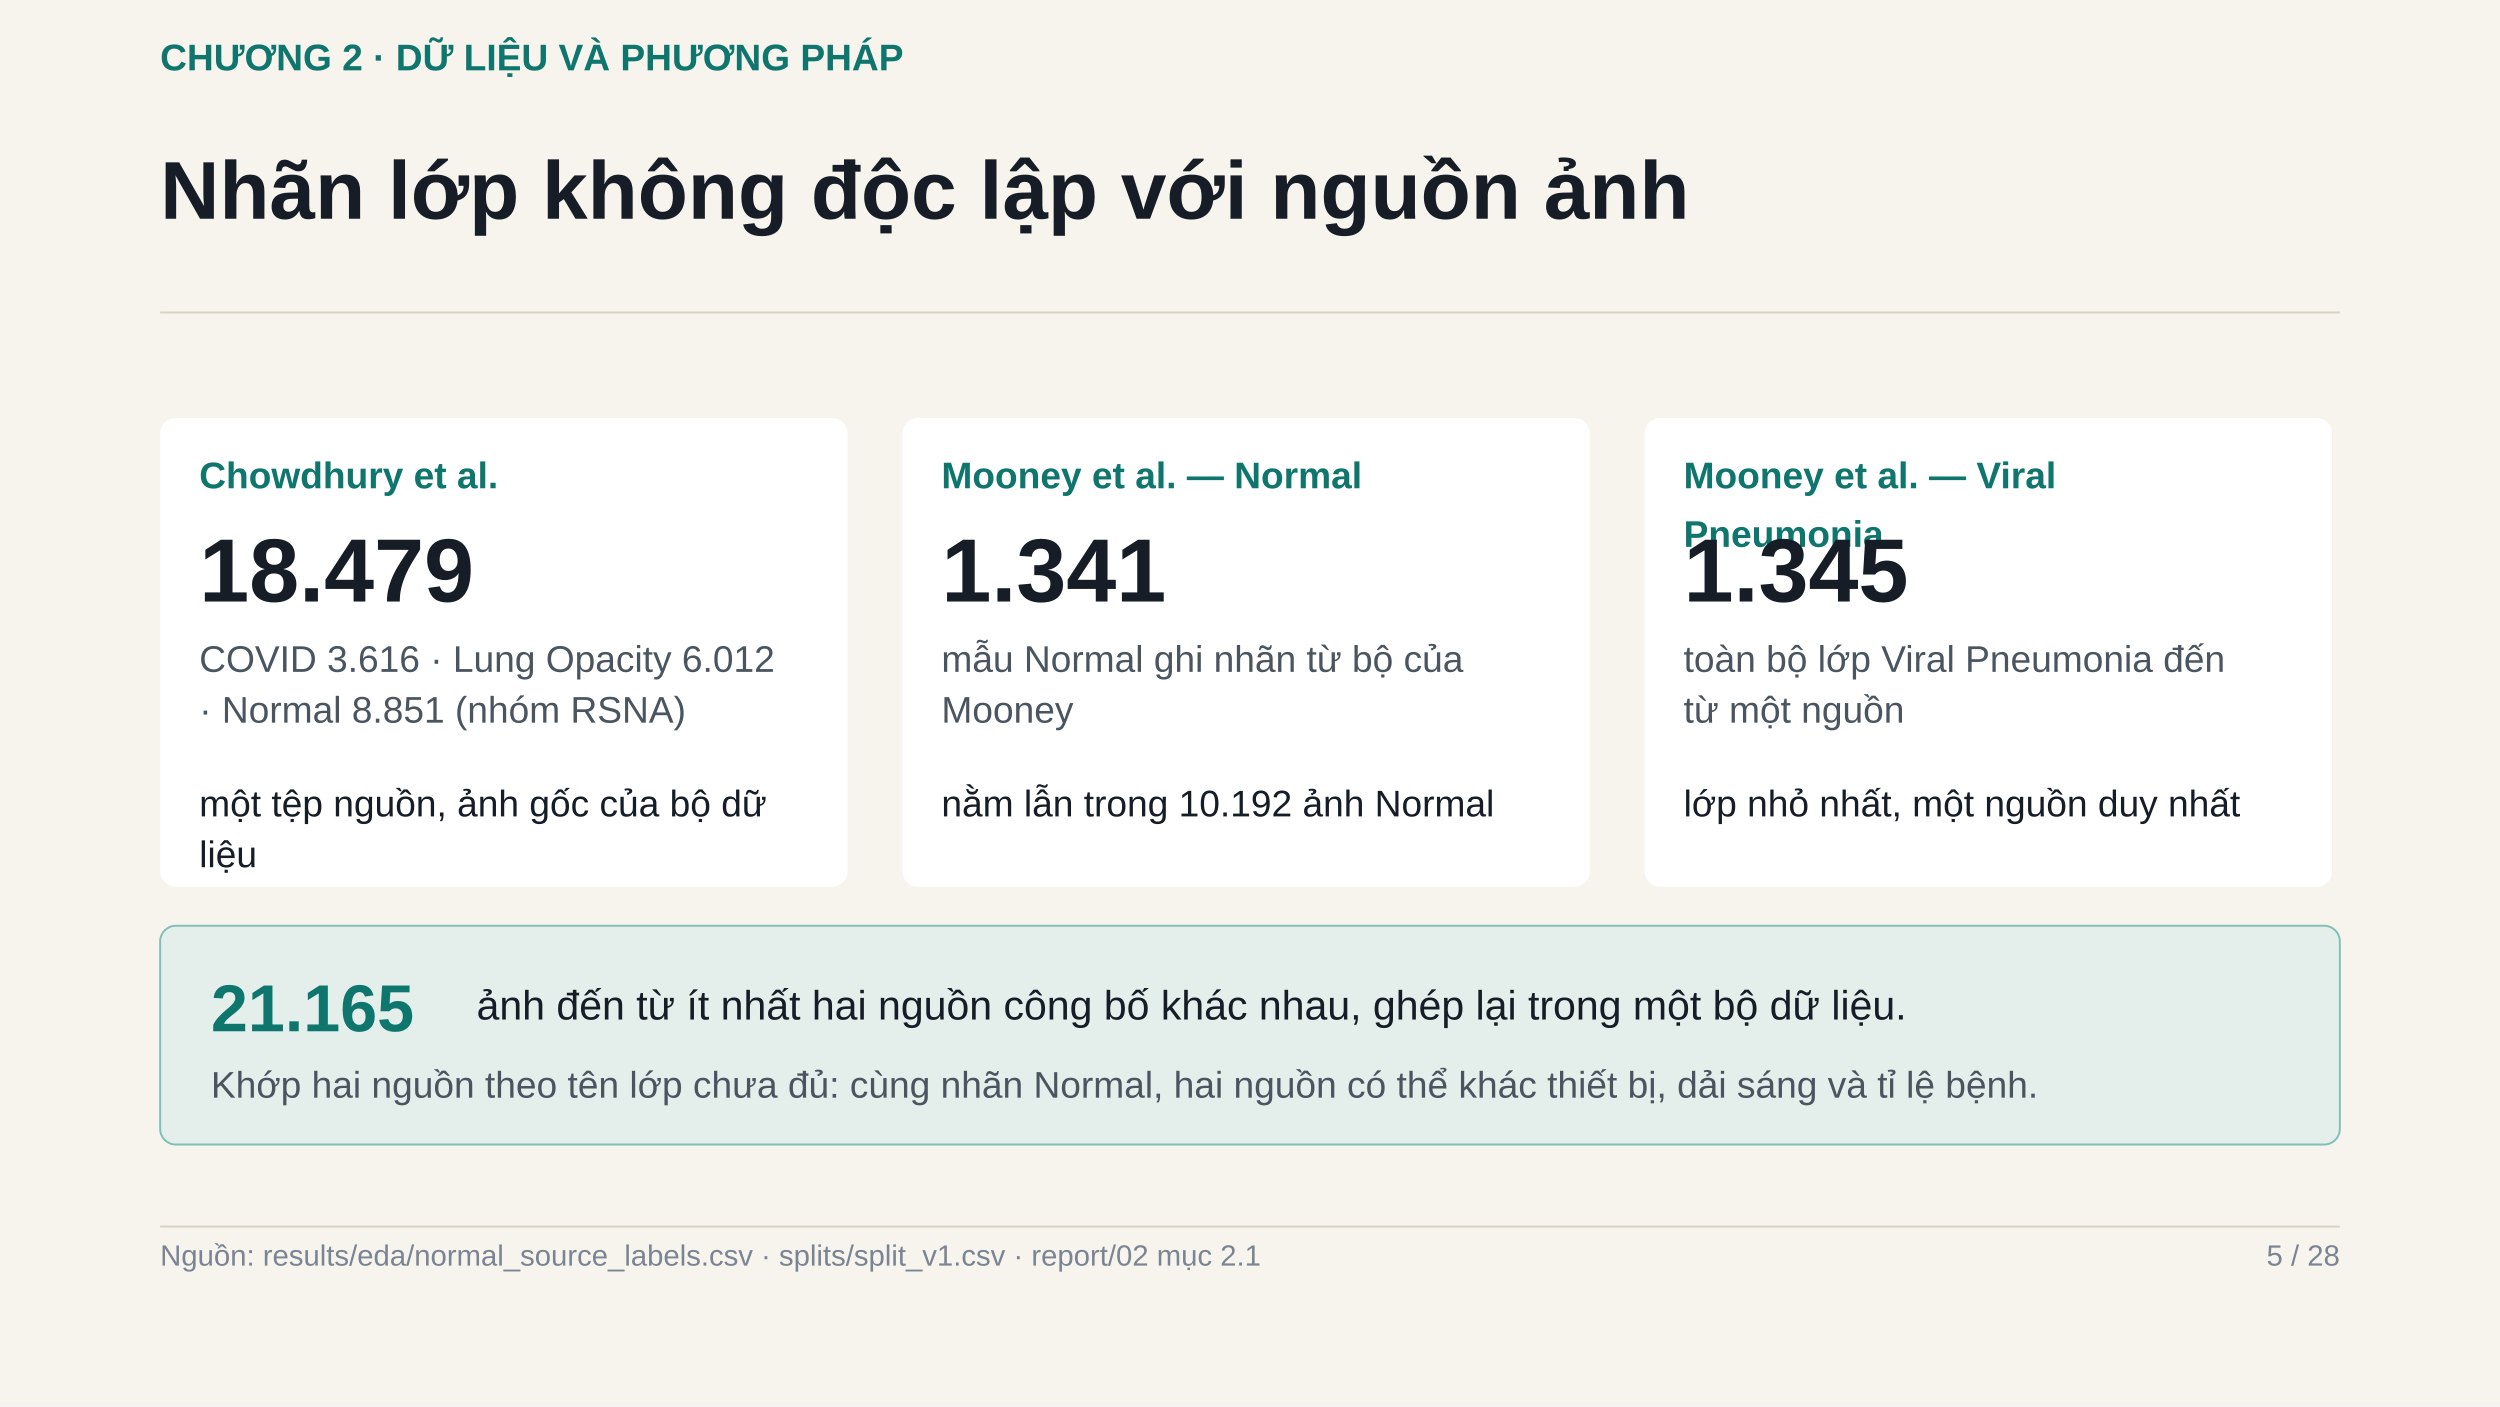
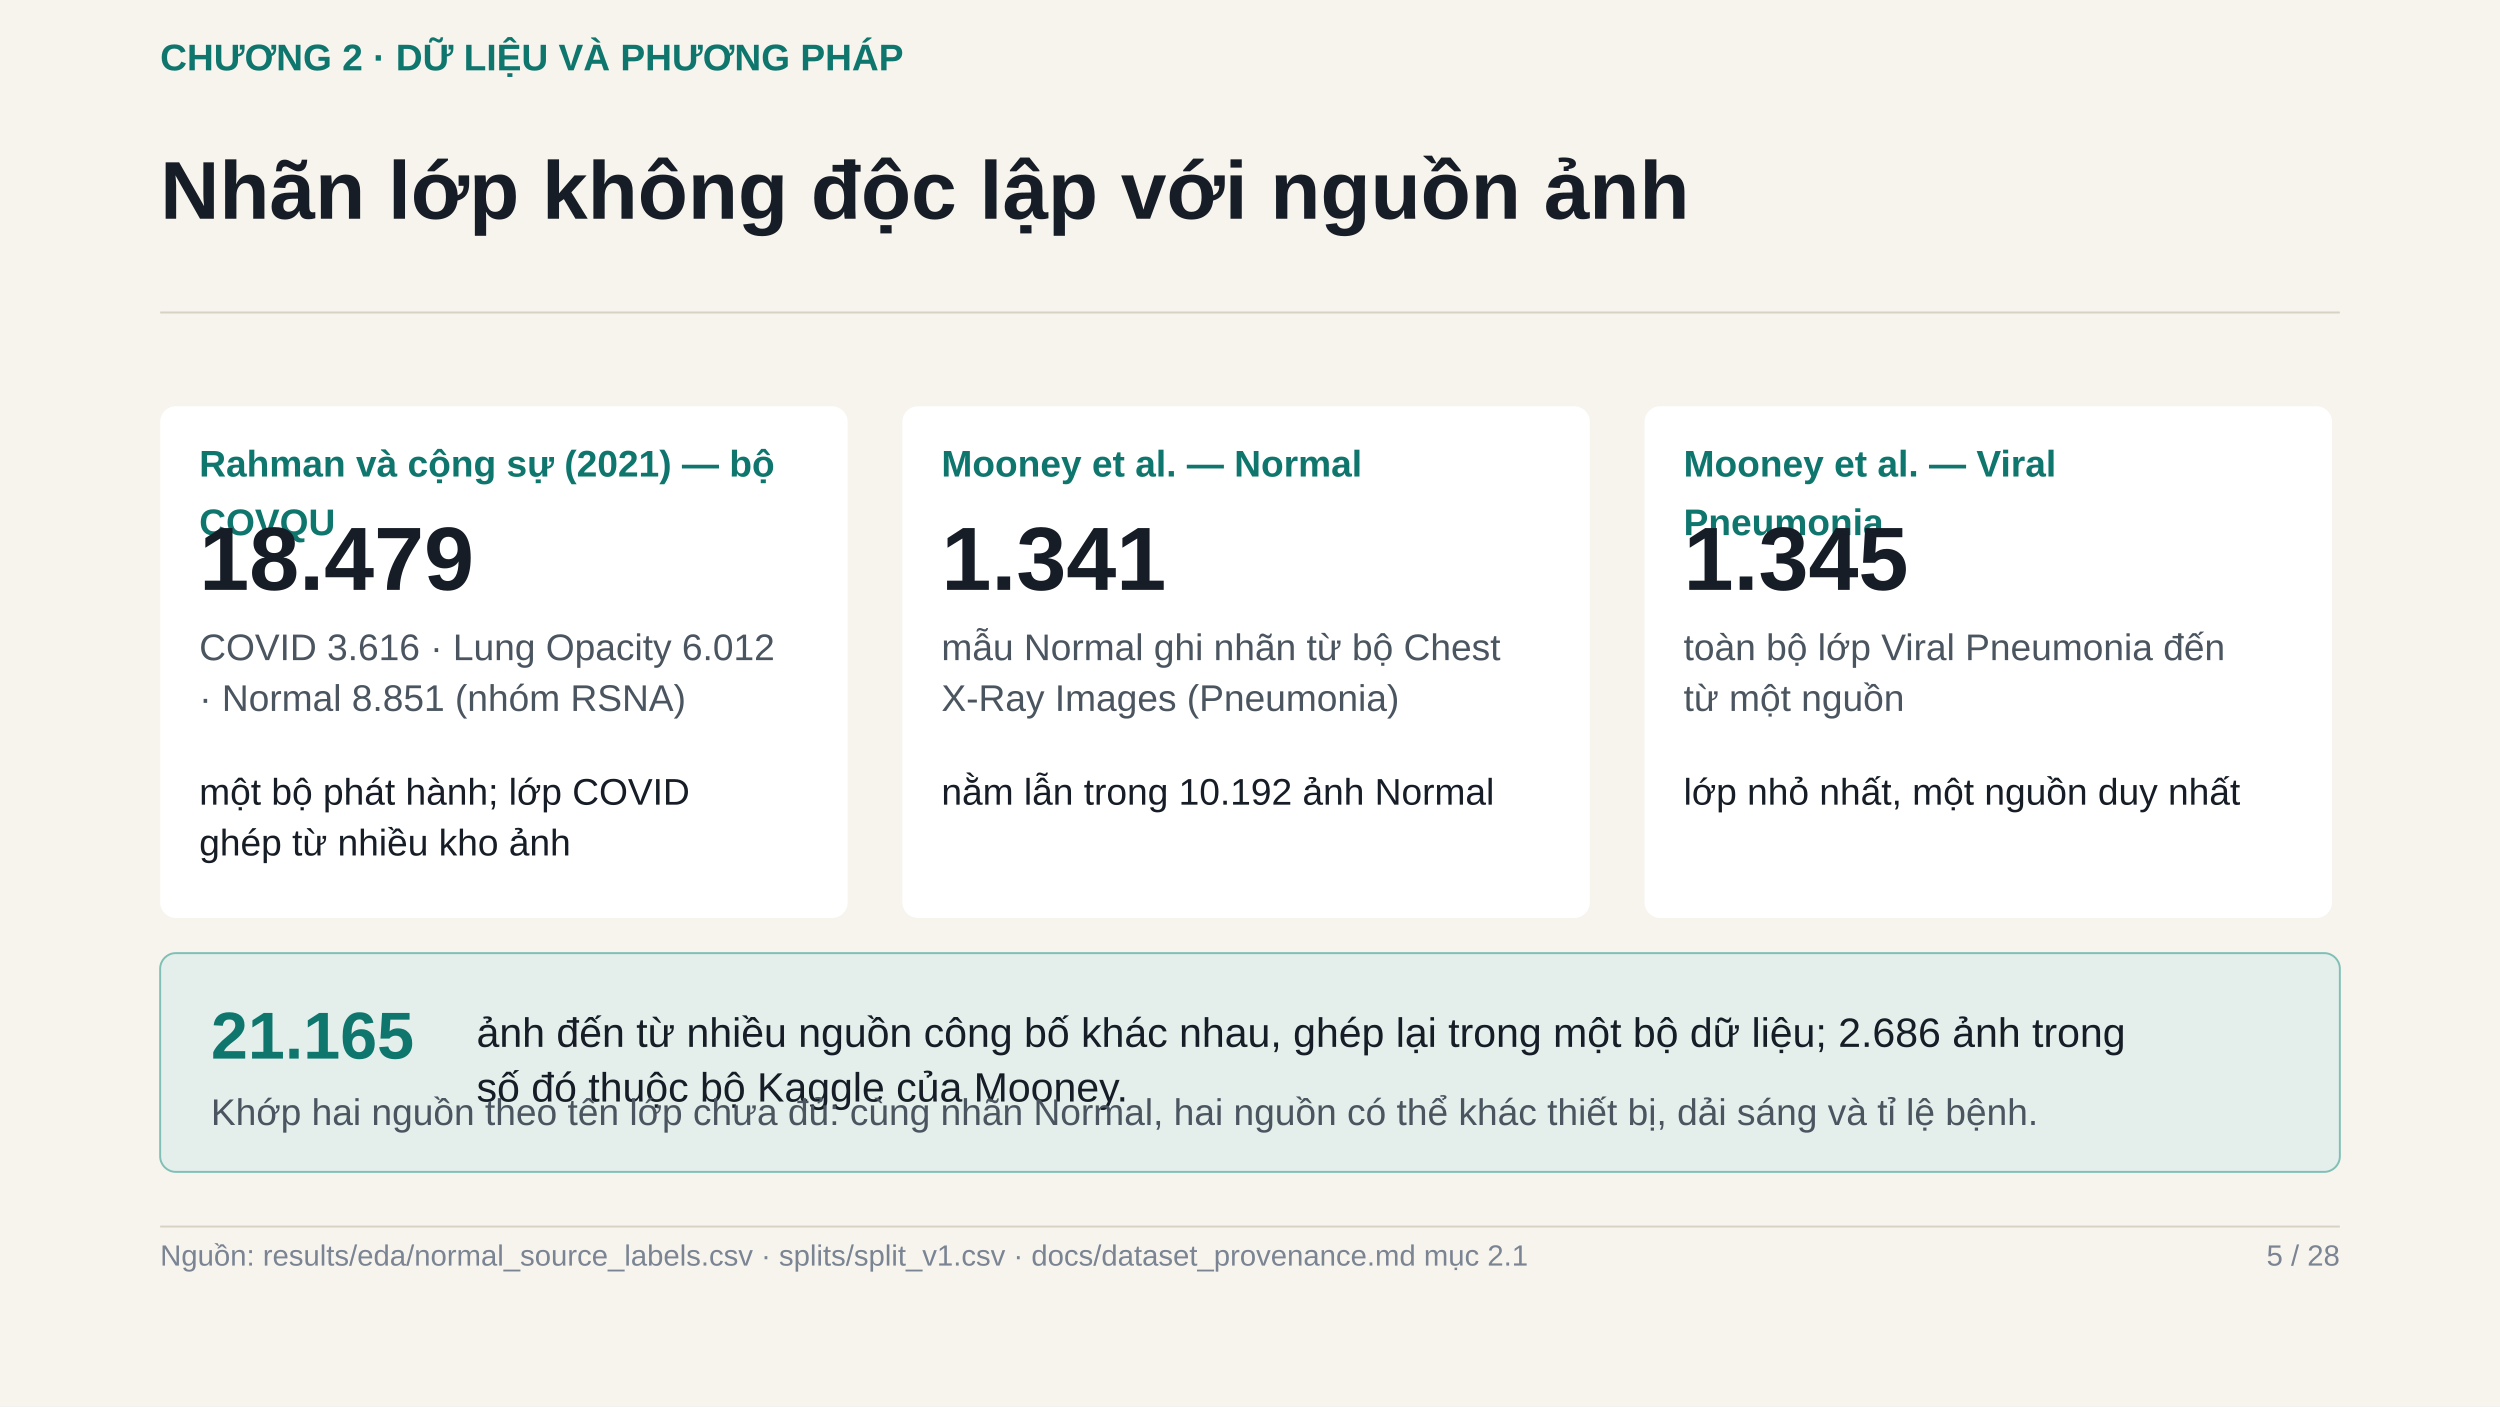
<svg xmlns="http://www.w3.org/2000/svg" width="1280" height="720" viewBox="0 0 1280 720" lang="vi-VN" font-family="Segoe UI, Arial, sans-serif" data-pptx-master="cxr_content_master" data-pptx-master-name="Nội dung CXR" data-pptx-layout="title_content" data-pptx-layout-name="Tiêu đề và nội dung">
  <rect id="master-background" x="0" y="0" width="1280" height="720" fill="#F7F4EE" data-pptx-layer="master" data-pptx-editable="false" />
  <line id="master-header-rule" x1="82" y1="160" x2="1198" y2="160" stroke="#D8D2C4" stroke-width="1" data-pptx-layer="master" data-pptx-editable="false" />
  <line id="master-footer-rule" x1="82" y1="628" x2="1198" y2="628" stroke="#D8D2C4" stroke-width="1" data-pptx-layer="master" data-pptx-editable="false" />
  <g id="05-kicker" data-pptx-bounds="82 19 409 24">
    <text id="05-kicker-text" x="82" y="36" font-size="19" fill="#0F766E" font-weight="700">
      <tspan x="82" y="36" fill="#0F766E" font-size="19">CHƯƠNG 2 · DỮ LIỆU VÀ PHƯƠNG PHÁP</tspan>
    </text>
  </g>
  <g id="title-slot" data-pptx-placeholder="title" data-pptx-idx="0" data-pptx-bounds="82 57 1116 97">
    <text id="05-title-slot-carrier" x="82" y="112" font-size="42" fill="#161D26" data-pptx-carrier="true" font-weight="700">
      <tspan x="82">Nhãn lớp không độc lập với nguồn ảnh</tspan>
    </text>
  </g>
-   <g id="05-src0" data-pptx-bounds="82 214 352 240">
-     <rect id="05-src0-card" x="82" y="214" width="352" height="240" fill="#FFFFFF" rx="8" />
-     <g id="05-src0-name" data-pptx-bounds="102 233 163 24">
-       <text id="05-src0-name-text" x="102" y="250" font-size="19" fill="#0F766E" font-weight="700">
-         <tspan x="102" y="250" fill="#0F766E" font-size="19">Chowdhury et al.</tspan>
+   <g id="05-src0" data-pptx-bounds="82 208 352 262">
+     <rect id="05-src0-card" x="82" y="208" width="352" height="262" fill="#FFFFFF" rx="8" />
+     <g id="05-src0-name" data-pptx-bounds="102 227 314 54">
+       <text id="05-src0-name-text" x="102" y="244" font-size="19" fill="#0F766E" font-weight="700">
+         <tspan x="102" y="244" fill="#0F766E" font-size="19">Rahman và cộng sự (2021) — bộ</tspan>
+         <tspan x="102" y="274" fill="#0F766E" font-size="19">COVQU</tspan>
      </text>
    </g>
-     <g id="05-src0-count" data-pptx-bounds="102 267 155 59">
-       <text id="05-src0-count-text" x="102" y="308" font-size="46" fill="#161D26" font-weight="700">
-         <tspan x="102" y="308" fill="#161D26" font-size="46">18.479</tspan>
+     <g id="05-src0-count" data-pptx-bounds="102 261 155 59">
+       <text id="05-src0-count-text" x="102" y="302" font-size="46" fill="#161D26" font-weight="700">
+         <tspan x="102" y="302" fill="#161D26" font-size="46">18.479</tspan>
      </text>
    </g>
-     <g id="05-src0-detail" data-pptx-bounds="102 327 314 50">
-       <text id="05-src0-detail-text" x="102" y="344" font-size="19" fill="#4A5560">
-         <tspan x="102" y="344" fill="#4A5560" font-size="19">COVID 3.616 · Lung Opacity 6.012</tspan>
-         <tspan x="102" y="370" fill="#4A5560" font-size="19">· Normal 8.851 (nhóm RSNA)</tspan>
+     <g id="05-src0-detail" data-pptx-bounds="102 321 314 50">
+       <text id="05-src0-detail-text" x="102" y="338" font-size="19" fill="#4A5560">
+         <tspan x="102" y="338" fill="#4A5560" font-size="19">COVID 3.616 · Lung Opacity 6.012</tspan>
+         <tspan x="102" y="364" fill="#4A5560" font-size="19">· Normal 8.851 (nhóm RSNA)</tspan>
      </text>
    </g>
-     <g id="05-src0-note" data-pptx-bounds="102 401 314 50">
-       <text id="05-src0-note-text" x="102" y="418" font-size="19" fill="#161D26">
-         <tspan x="102" y="418" fill="#161D26" font-size="19">một tệp nguồn, ảnh gốc của bộ dữ</tspan>
-         <tspan x="102" y="444" fill="#161D26" font-size="19">liệu</tspan>
+     <g id="05-src0-note" data-pptx-bounds="102 395 314 50">
+       <text id="05-src0-note-text" x="102" y="412" font-size="19" fill="#161D26">
+         <tspan x="102" y="412" fill="#161D26" font-size="19">một bộ phát hành; lớp COVID</tspan>
+         <tspan x="102" y="438" fill="#161D26" font-size="19">ghép từ nhiều kho ảnh</tspan>
      </text>
    </g>
  </g>
-   <g id="05-src1" data-pptx-bounds="462 214 352 240">
-     <rect id="05-src1-card" x="462" y="214" width="352" height="240" fill="#FFFFFF" rx="8" />
-     <g id="05-src1-name" data-pptx-bounds="482 233 236 24">
-       <text id="05-src1-name-text" x="482" y="250" font-size="19" fill="#0F766E" font-weight="700">
-         <tspan x="482" y="250" fill="#0F766E" font-size="19">Mooney et al. — Normal</tspan>
+   <g id="05-src1" data-pptx-bounds="462 208 352 262">
+     <rect id="05-src1-card" x="462" y="208" width="352" height="262" fill="#FFFFFF" rx="8" />
+     <g id="05-src1-name" data-pptx-bounds="482 227 236 24">
+       <text id="05-src1-name-text" x="482" y="244" font-size="19" fill="#0F766E" font-weight="700">
+         <tspan x="482" y="244" fill="#0F766E" font-size="19">Mooney et al. — Normal</tspan>
      </text>
    </g>
-     <g id="05-src1-count" data-pptx-bounds="482 267 127 59">
-       <text id="05-src1-count-text" x="482" y="308" font-size="46" fill="#161D26" font-weight="700">
-         <tspan x="482" y="308" fill="#161D26" font-size="46">1.341</tspan>
+     <g id="05-src1-count" data-pptx-bounds="482 261 127 59">
+       <text id="05-src1-count-text" x="482" y="302" font-size="46" fill="#161D26" font-weight="700">
+         <tspan x="482" y="302" fill="#161D26" font-size="46">1.341</tspan>
      </text>
    </g>
-     <g id="05-src1-detail" data-pptx-bounds="482 327 314 50">
-       <text id="05-src1-detail-text" x="482" y="344" font-size="19" fill="#4A5560">
-         <tspan x="482" y="344" fill="#4A5560" font-size="19">mẫu Normal ghi nhãn từ bộ của</tspan>
-         <tspan x="482" y="370" fill="#4A5560" font-size="19">Mooney</tspan>
+     <g id="05-src1-detail" data-pptx-bounds="482 321 314 50">
+       <text id="05-src1-detail-text" x="482" y="338" font-size="19" fill="#4A5560">
+         <tspan x="482" y="338" fill="#4A5560" font-size="19">mẫu Normal ghi nhãn từ bộ Chest</tspan>
+         <tspan x="482" y="364" fill="#4A5560" font-size="19">X-Ray Images (Pneumonia)</tspan>
      </text>
    </g>
-     <g id="05-src1-note" data-pptx-bounds="482 401 303 24">
-       <text id="05-src1-note-text" x="482" y="418" font-size="19" fill="#161D26">
-         <tspan x="482" y="418" fill="#161D26" font-size="19">nằm lẫn trong 10.192 ảnh Normal</tspan>
+     <g id="05-src1-note" data-pptx-bounds="482 395 303 24">
+       <text id="05-src1-note-text" x="482" y="412" font-size="19" fill="#161D26">
+         <tspan x="482" y="412" fill="#161D26" font-size="19">nằm lẫn trong 10.192 ảnh Normal</tspan>
      </text>
    </g>
  </g>
-   <g id="05-src2" data-pptx-bounds="842 214 352 240">
-     <rect id="05-src2-card" x="842" y="214" width="352" height="240" fill="#FFFFFF" rx="8" />
-     <g id="05-src2-name" data-pptx-bounds="862 233 314 54">
-       <text id="05-src2-name-text" x="862" y="250" font-size="19" fill="#0F766E" font-weight="700">
-         <tspan x="862" y="250" fill="#0F766E" font-size="19">Mooney et al. — Viral</tspan>
-         <tspan x="862" y="280" fill="#0F766E" font-size="19">Pneumonia</tspan>
+   <g id="05-src2" data-pptx-bounds="842 208 352 262">
+     <rect id="05-src2-card" x="842" y="208" width="352" height="262" fill="#FFFFFF" rx="8" />
+     <g id="05-src2-name" data-pptx-bounds="862 227 314 54">
+       <text id="05-src2-name-text" x="862" y="244" font-size="19" fill="#0F766E" font-weight="700">
+         <tspan x="862" y="244" fill="#0F766E" font-size="19">Mooney et al. — Viral</tspan>
+         <tspan x="862" y="274" fill="#0F766E" font-size="19">Pneumonia</tspan>
      </text>
    </g>
-     <g id="05-src2-count" data-pptx-bounds="862 267 127 59">
-       <text id="05-src2-count-text" x="862" y="308" font-size="46" fill="#161D26" font-weight="700">
-         <tspan x="862" y="308" fill="#161D26" font-size="46">1.345</tspan>
+     <g id="05-src2-count" data-pptx-bounds="862 261 127 59">
+       <text id="05-src2-count-text" x="862" y="302" font-size="46" fill="#161D26" font-weight="700">
+         <tspan x="862" y="302" fill="#161D26" font-size="46">1.345</tspan>
      </text>
    </g>
-     <g id="05-src2-detail" data-pptx-bounds="862 327 314 50">
-       <text id="05-src2-detail-text" x="862" y="344" font-size="19" fill="#4A5560">
-         <tspan x="862" y="344" fill="#4A5560" font-size="19">toàn bộ lớp Viral Pneumonia đến</tspan>
-         <tspan x="862" y="370" fill="#4A5560" font-size="19">từ một nguồn</tspan>
+     <g id="05-src2-detail" data-pptx-bounds="862 321 314 50">
+       <text id="05-src2-detail-text" x="862" y="338" font-size="19" fill="#4A5560">
+         <tspan x="862" y="338" fill="#4A5560" font-size="19">toàn bộ lớp Viral Pneumonia đến</tspan>
+         <tspan x="862" y="364" fill="#4A5560" font-size="19">từ một nguồn</tspan>
      </text>
    </g>
-     <g id="05-src2-note" data-pptx-bounds="862 401 309 24">
-       <text id="05-src2-note-text" x="862" y="418" font-size="19" fill="#161D26">
-         <tspan x="862" y="418" fill="#161D26" font-size="19">lớp nhỏ nhất, một nguồn duy nhất</tspan>
+     <g id="05-src2-note" data-pptx-bounds="862 395 309 24">
+       <text id="05-src2-note-text" x="862" y="412" font-size="19" fill="#161D26">
+         <tspan x="862" y="412" fill="#161D26" font-size="19">lớp nhỏ nhất, một nguồn duy nhất</tspan>
      </text>
    </g>
  </g>
-   <g id="05-src-total" data-pptx-bounds="82 474 1116 112">
-     <rect id="05-src-total-card" x="82" y="474" width="1116" height="112" fill="#E4EFEC" rx="8" stroke="#7FBFB6" stroke-width="1" />
-     <g id="05-src-total-num" data-pptx-bounds="108 498 115 44">
-       <text id="05-src-total-num-text" x="108" y="528" font-size="34" fill="#0F766E" font-weight="700">
-         <tspan x="108" y="528" fill="#0F766E" font-size="34">21.165</tspan>
+   <g id="05-src-total" data-pptx-bounds="82 488 1116 112">
+     <rect id="05-src-total-card" x="82" y="488" width="1116" height="112" fill="#E4EFEC" rx="8" stroke="#7FBFB6" stroke-width="1" />
+     <g id="05-src-total-num" data-pptx-bounds="108 512 115 44">
+       <text id="05-src-total-num-text" x="108" y="542" font-size="34" fill="#0F766E" font-weight="700">
+         <tspan x="108" y="542" fill="#0F766E" font-size="34">21.165</tspan>
      </text>
    </g>
-     <g id="05-src-total-text" data-pptx-bounds="244 503 781 27">
-       <text id="05-src-total-text-text" x="244" y="522" font-size="21" fill="#161D26">
-         <tspan x="244" y="522" fill="#161D26" font-size="21">ảnh đến từ ít nhất hai nguồn công bố khác nhau, ghép lại trong một bộ dữ liệu.</tspan>
+     <g id="05-src-total-text" data-pptx-bounds="244 517 922 55">
+       <text id="05-src-total-text-text" x="244" y="536" font-size="21" fill="#161D26">
+         <tspan x="244" y="536" fill="#161D26" font-size="21">ảnh đến từ nhiều nguồn công bố khác nhau, ghép lại trong một bộ dữ liệu; 2.686 ảnh trong</tspan>
+         <tspan x="244" y="564" fill="#161D26" font-size="21">số đó thuộc bộ Kaggle của Mooney.</tspan>
      </text>
    </g>
-     <g id="05-src-total-note" data-pptx-bounds="108 545 991 24">
-       <text id="05-src-total-note-text" x="108" y="562" font-size="19" fill="#4A5560">
-         <tspan x="108" y="562" fill="#4A5560" font-size="19">Khớp hai nguồn theo tên lớp chưa đủ: cùng nhãn Normal, hai nguồn có thể khác thiết bị, dải sáng và tỉ lệ bệnh.</tspan>
+     <g id="05-src-total-note" data-pptx-bounds="108 559 991 24">
+       <text id="05-src-total-note-text" x="108" y="576" font-size="19" fill="#4A5560">
+         <tspan x="108" y="576" fill="#4A5560" font-size="19">Khớp hai nguồn theo tên lớp chưa đủ: cùng nhãn Normal, hai nguồn có thể khác thiết bị, dải sáng và tỉ lệ bệnh.</tspan>
      </text>
    </g>
  </g>
  <g id="footer-slot" data-pptx-placeholder="footer" data-pptx-idx="1" data-pptx-bounds="82 634 900 24">
    <text id="05-footer-carrier-carrier" x="82" y="648" font-size="15" fill="#7A8493" data-pptx-carrier="true">
-       <tspan x="82" y="648" fill="#7A8493" font-size="15">Nguồn: results/eda/normal_source_labels.csv · splits/split_v1.csv · report/02 mục 2.1</tspan>
+       <tspan x="82" y="648" fill="#7A8493" font-size="15">Nguồn: results/eda/normal_source_labels.csv · splits/split_v1.csv · docs/dataset_provenance.md mục 2.1</tspan>
    </text>
  </g>
  <g id="slide-number-slot" data-pptx-placeholder="slide-number" data-pptx-idx="2" data-pptx-bounds="998 634 200 24">
    <text id="05-page-number-carrier-carrier" x="1198" y="648" font-size="15" fill="#7A8493" text-anchor="end" data-pptx-carrier="true">
      <tspan x="1198" y="648" fill="#7A8493" font-size="15">5 / 28</tspan>
    </text>
  </g>
</svg>
